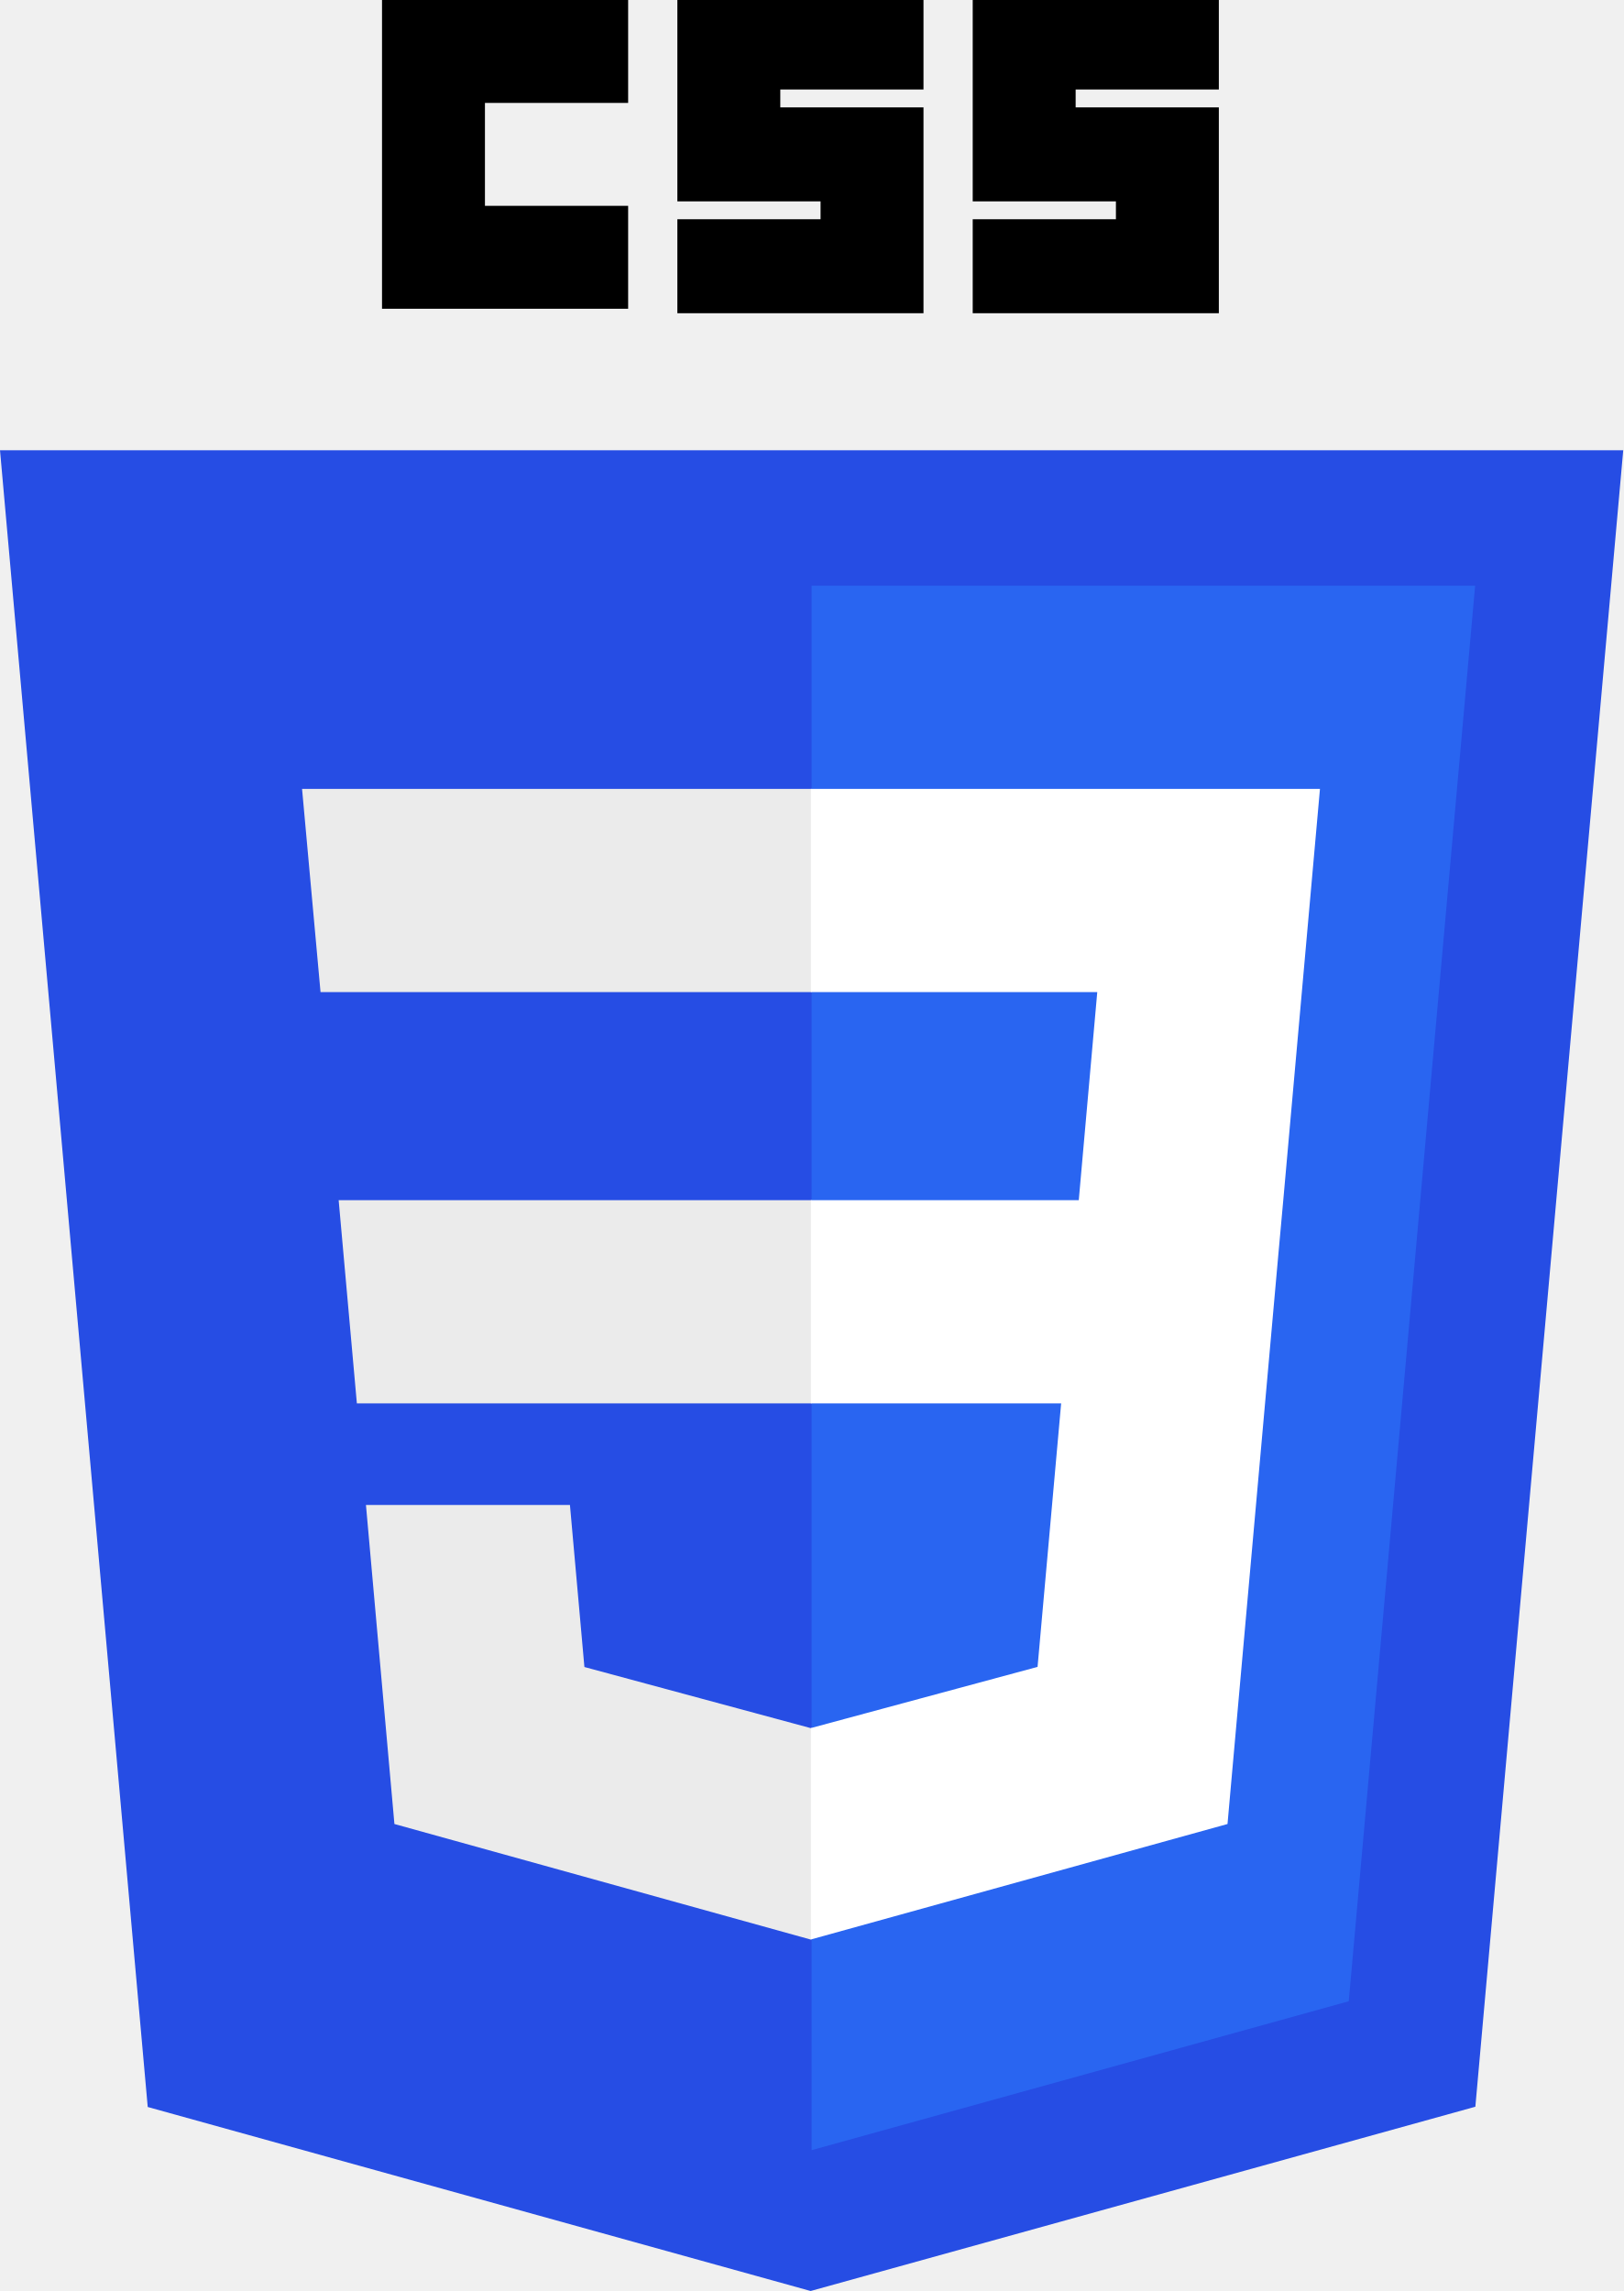
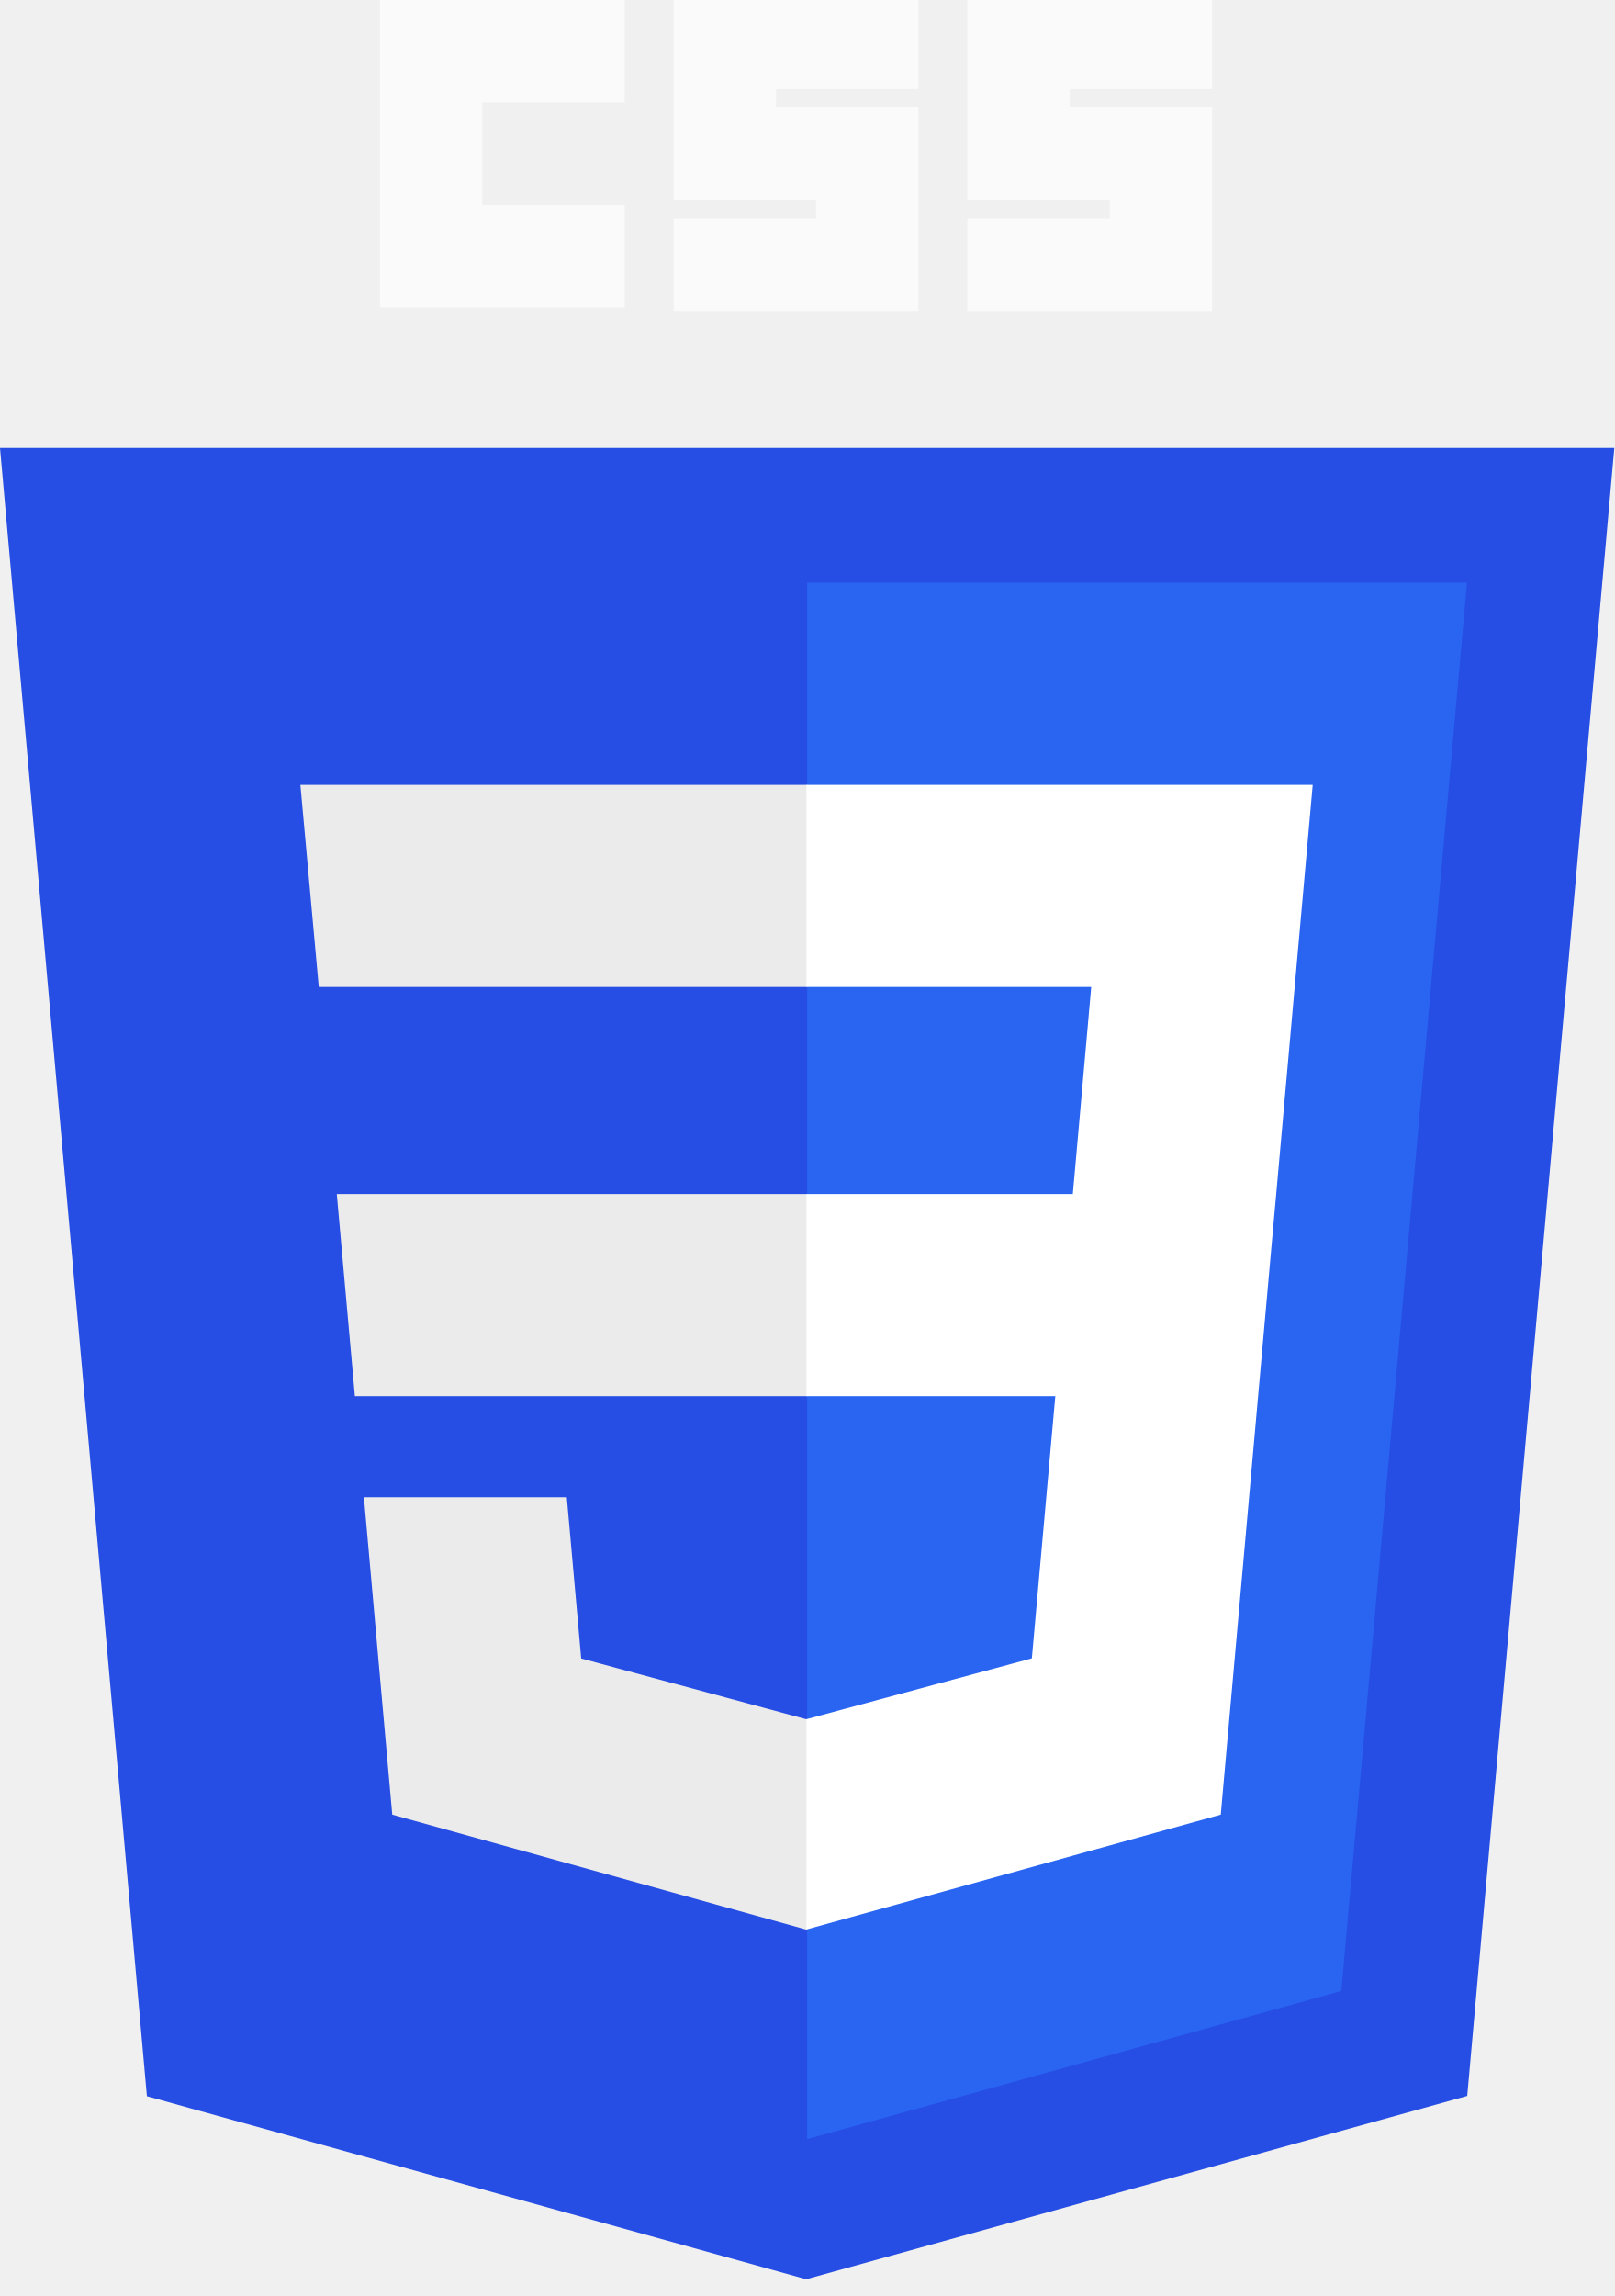
- <svg xmlns="http://www.w3.org/2000/svg" width="102.372mm" height="144.498mm" viewBox="0 0 362.734 512" id="svg3476" version="1.1">
-   <defs id="defs3478" />
-   <g id="layer1" transform="translate(-193.633,-276.3622)">
-     <g id="g3013" transform="translate(119,276.3622)">
-       <polygon id="polygon2989" points="437.367,100.62 404.321,470.819 255.778,512 107.644,470.877 74.633,100.62 " style="fill:#264de4" />
-       <polygon id="polygon2991" points="376.03,447.246 404.27,130.894 256,130.894 256,480.523 " style="fill:#2965f1" />
-       <polygon id="polygon2993" points="150.31,268.217 154.38,313.627 256,313.627 256,268.217 " style="fill:#ebebeb" />
-       <polygon id="polygon2995" points="256,176.305 255.843,176.305 142.132,176.305 146.26,221.716 256,221.716 " style="fill:#ebebeb" />
-       <polygon id="polygon2997" points="256,433.399 256,386.153 255.801,386.206 205.227,372.55 201.994,336.333 177.419,336.333 156.409,336.333 162.771,407.634 255.791,433.457 " style="fill:#ebebeb" />
-       <path id="path2999" d="m 160,0 55,0 0,23 -32,0 0,23 32,0 0,23 -55,0 z" />
-       <path id="path3001" d="m 226,0 55,0 0,20 -32,0 0,4 32,0 0,46 -55,0 0,-21 32,0 0,-4 -32,0 z" />
-       <path id="path3003" d="m 292,0 55,0 0,20 -32,0 0,4 32,0 0,46 -55,0 0,-21 32,0 0,-4 -32,0 z" />
-       <polygon id="polygon3005" points="311.761,313.627 306.49,372.521 255.843,386.191 255.843,433.435 348.937,407.634 349.62,399.962 360.291,280.411 361.399,268.217 369.597,176.305 255.843,176.305 255.843,221.716 319.831,221.716 315.699,268.217 255.843,268.217 255.843,313.627 " style="fill:#ffffff" />
-     </g>
+ <svg xmlns="http://www.w3.org/2000/svg" width="64" height="91" viewBox="0 0 64 91" fill="none">
+   <g clip-path="url(#clip0_505:2)">
+     <path d="M64 17.753L58.169 83.07L31.961 90.336L5.824 83.081L0 17.753H64Z" fill="#264DE4" />
+     <path d="M53.178 78.911L58.16 23.095H32V84.782L53.178 78.911Z" fill="#2965F1" />
+     <path d="M13.352 47.324L14.07 55.336H32V47.324H13.352Z" fill="#EBEBEB" />
+     <path d="M32 31.107H31.972H11.909L12.638 39.119H32V31.107Z" fill="#EBEBEB" />
+     <path d="M32 76.468V68.132L31.965 68.141L23.042 65.732L22.471 59.342H18.135H14.428L15.551 71.922L31.963 76.478L32 76.468Z" fill="#EBEBEB" />
+     <path d="M15.062 0H24.766V4.058H19.12V8.116H24.766V12.174H15.062V0Z" fill="#FAFAFA" />
+     <path d="M26.707 0H36.411V3.529H30.765V4.235H36.411V12.351H26.707V8.645H32.353V7.94H26.707V0Z" fill="#FAFAFA" />
+     <path d="M38.352 0H48.056V3.529H42.41V4.235H48.056V12.351H38.352V8.645H43.998V7.94H38.352V0Z" fill="#FAFAFA" />
+     <path d="M41.838 55.336L40.908 65.727L31.972 68.139V76.474L48.398 71.922L48.518 70.568L50.401 49.475L50.596 47.324L52.043 31.107H31.972V39.119H43.262L42.533 47.324H31.972V55.336H41.838Z" fill="white" />
  </g>
+   <defs>
+     <clipPath id="clip0_505:2">
+       <rect width="64" height="90.336" fill="white" />
+     </clipPath>
+   </defs>
</svg>
